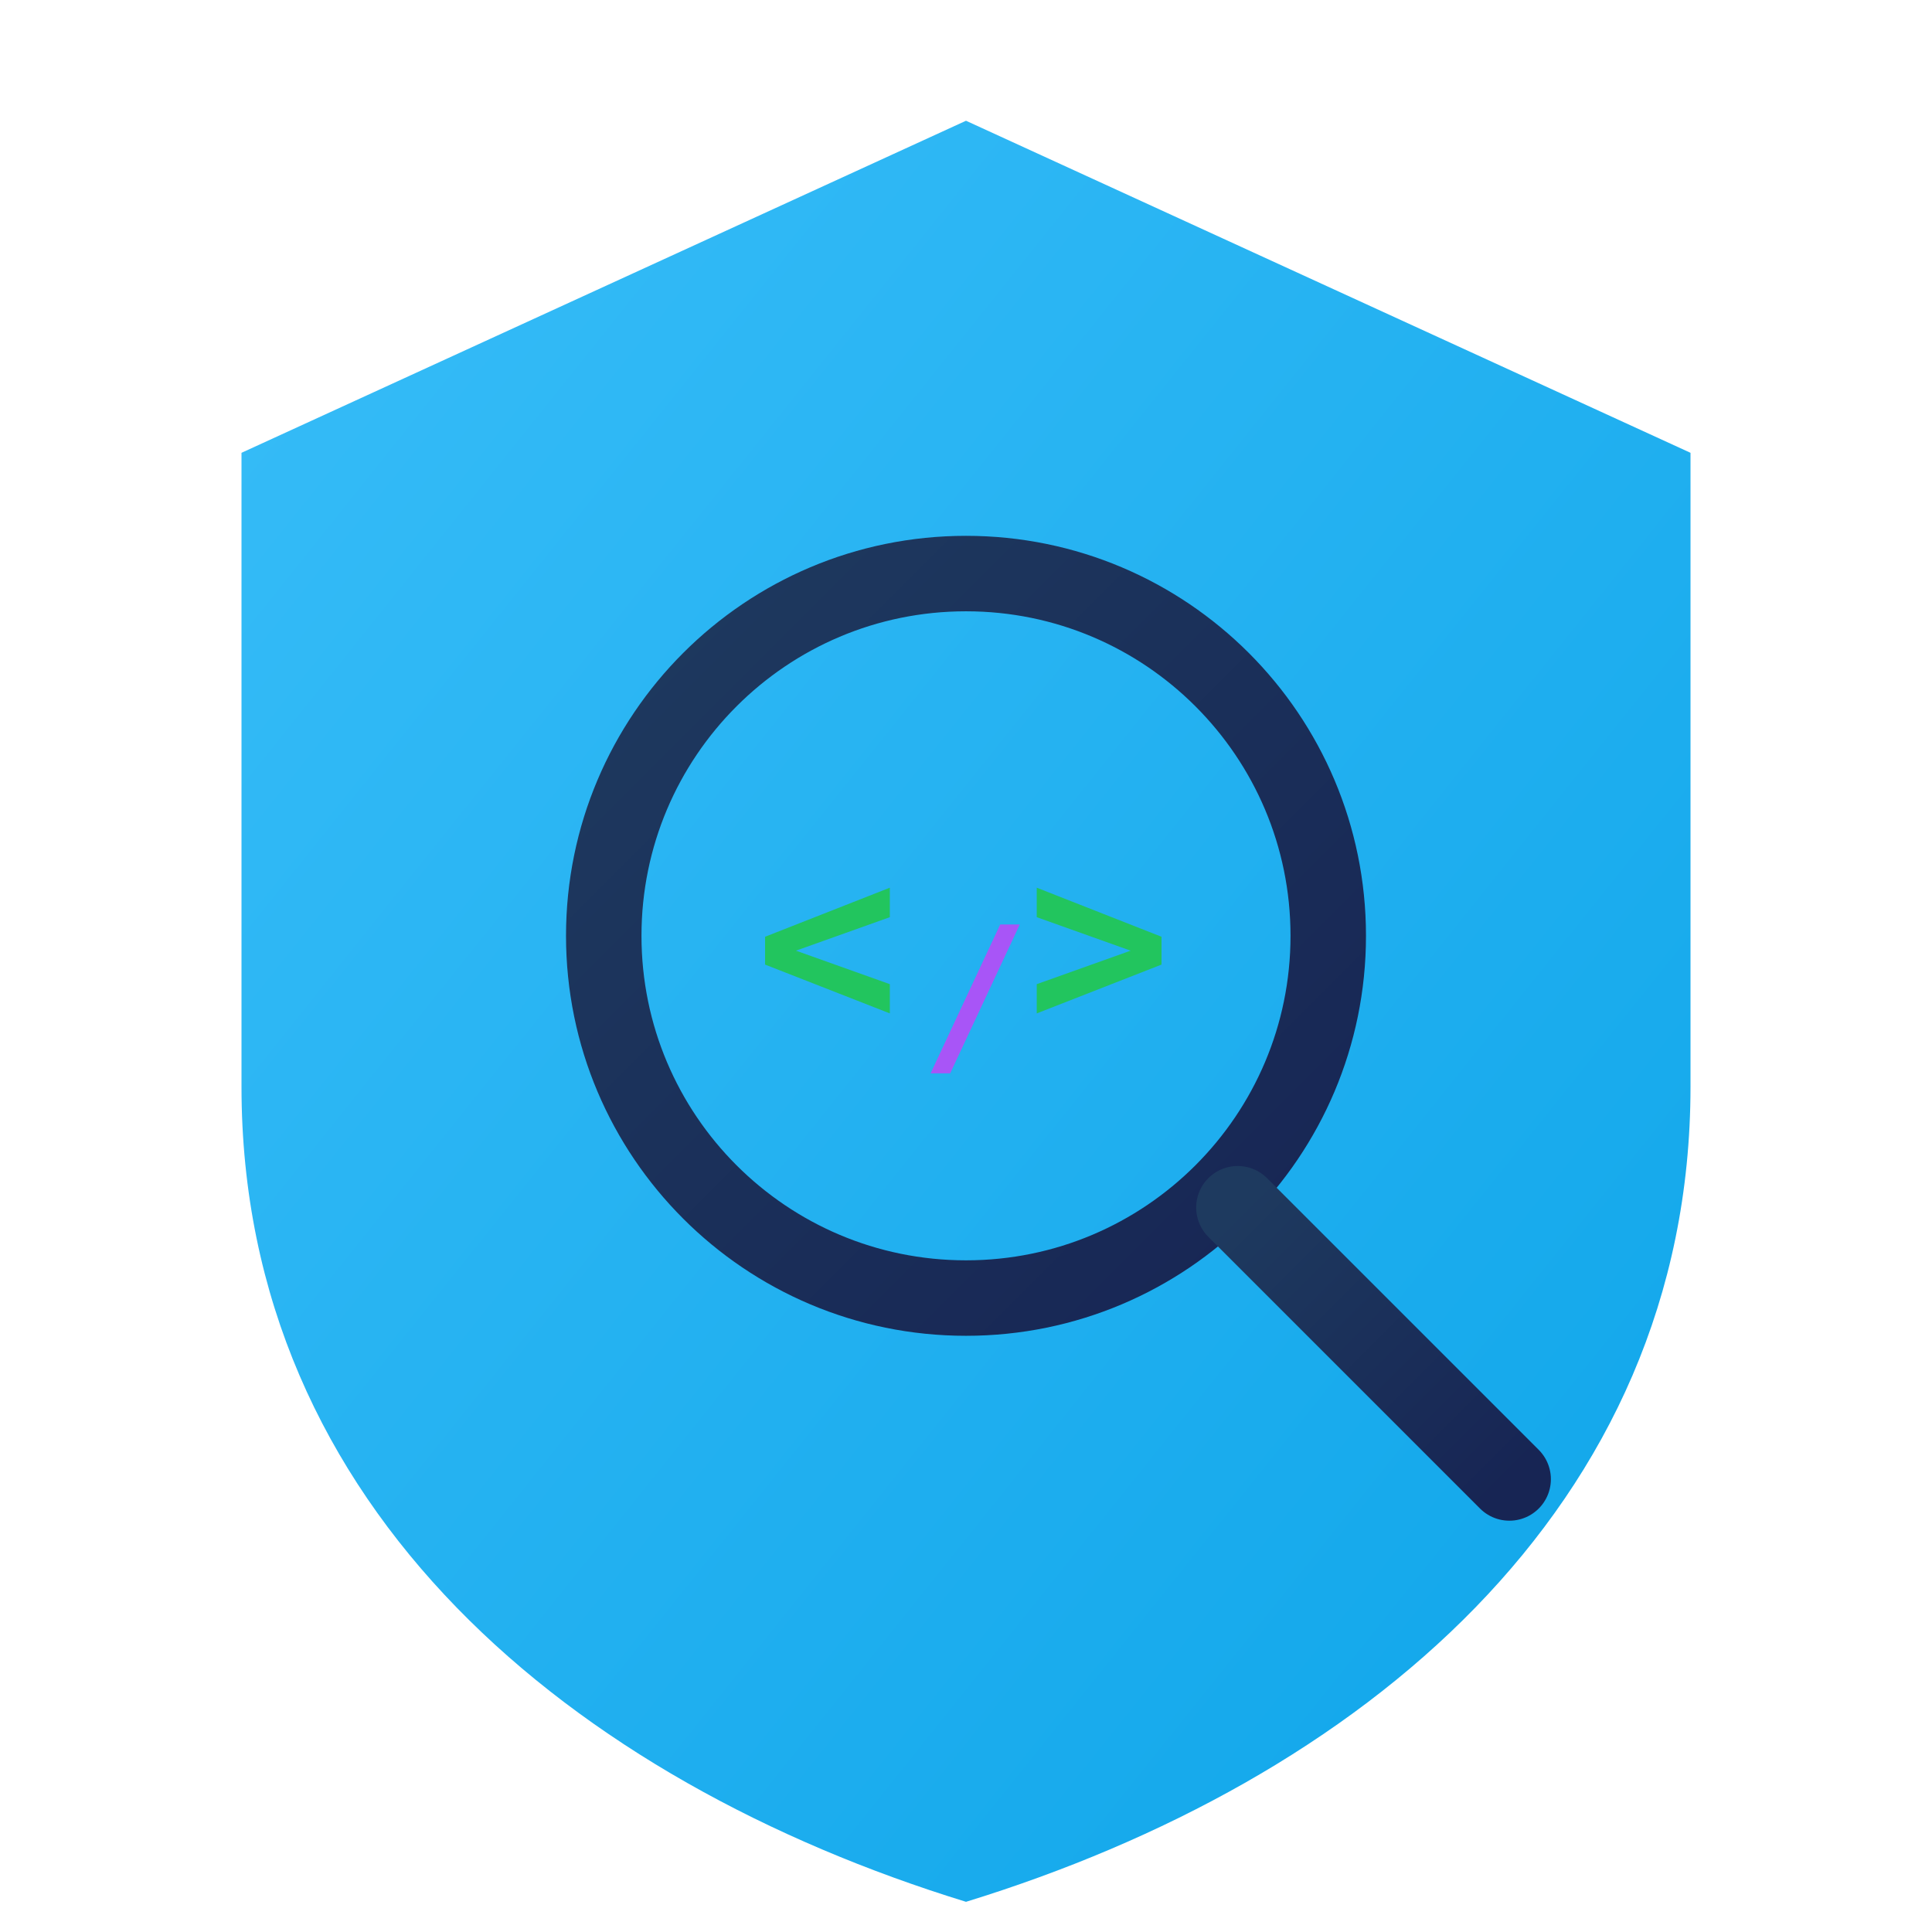
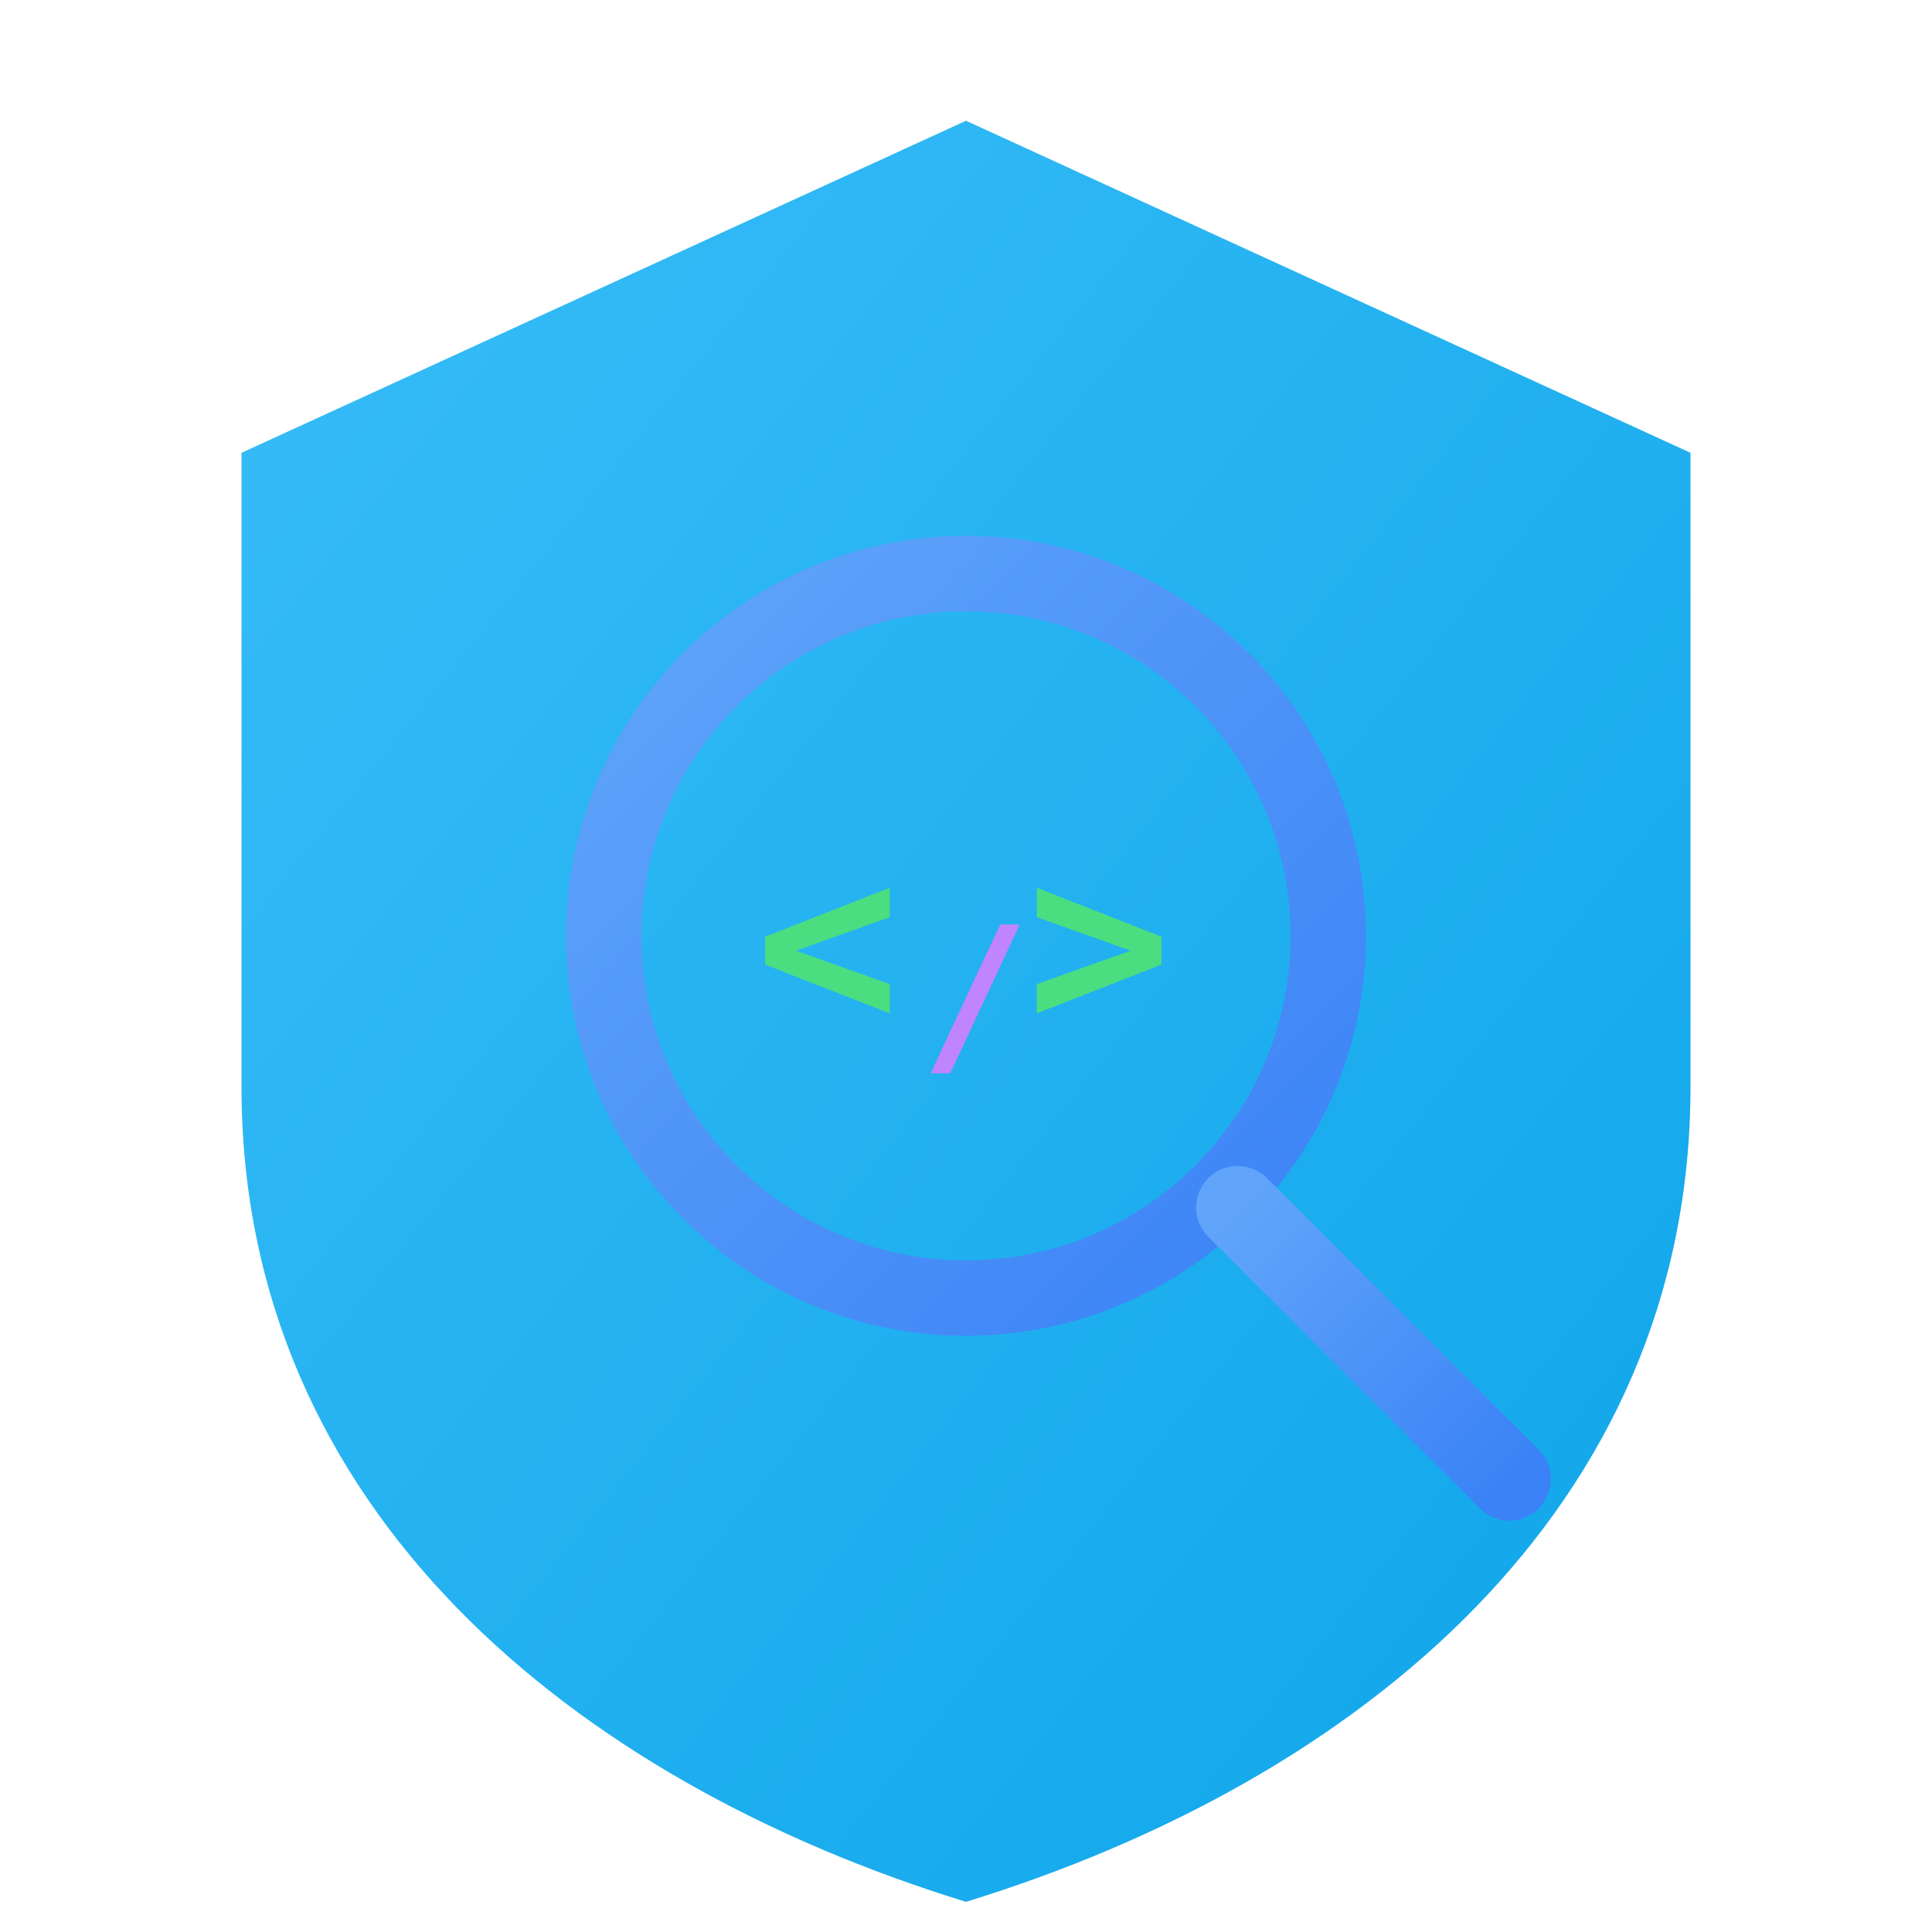
<svg xmlns="http://www.w3.org/2000/svg" viewBox="0 0 128 128" width="128" height="128">
  <defs>
    <linearGradient id="sg" x1="0%" y1="0%" x2="100%" y2="100%">
      <stop offset="0%" style="stop-color:#38bdf8" />
      <stop offset="100%" style="stop-color:#0ea5e9" />
    </linearGradient>
    <linearGradient id="dg" x1="0%" y1="0%" x2="100%" y2="100%">
-       <stop offset="0%" style="stop-color:#1e3a5f" />
-       <stop offset="100%" style="stop-color:#172554" />
+       <stop offset="0%" style="stop-color:#60a5fa" />
+       <stop offset="100%" style="stop-color:#3b82f6" />
    </linearGradient>
  </defs>
  <path d="M64 8 L112 30 L112 72 C112 100 90 118 64 126 C38 118 16 100 16 72 L16 30 Z" fill="url(#sg)" />
  <circle cx="64" cy="62" r="24" fill="none" stroke="url(#dg)" stroke-width="5" />
  <line x1="82" y1="80" x2="100" y2="98" stroke="url(#dg)" stroke-width="5.5" stroke-linecap="round" />
-   <text x="50" y="68" font-family="monospace" font-size="16" font-weight="bold" fill="#22c55e">&lt;</text>
-   <text x="61" y="70" font-family="monospace" font-size="12" font-weight="bold" fill="#a855f7">/</text>
-   <text x="68" y="68" font-family="monospace" font-size="16" font-weight="bold" fill="#22c55e">&gt;</text>
+   <text x="50" y="68" font-family="monospace" font-size="16" font-weight="bold" fill="#4ade80">&lt;</text>
+   <text x="61" y="70" font-family="monospace" font-size="12" font-weight="bold" fill="#c084fc">/</text>
+   <text x="68" y="68" font-family="monospace" font-size="16" font-weight="bold" fill="#4ade80">&gt;</text>
</svg>
